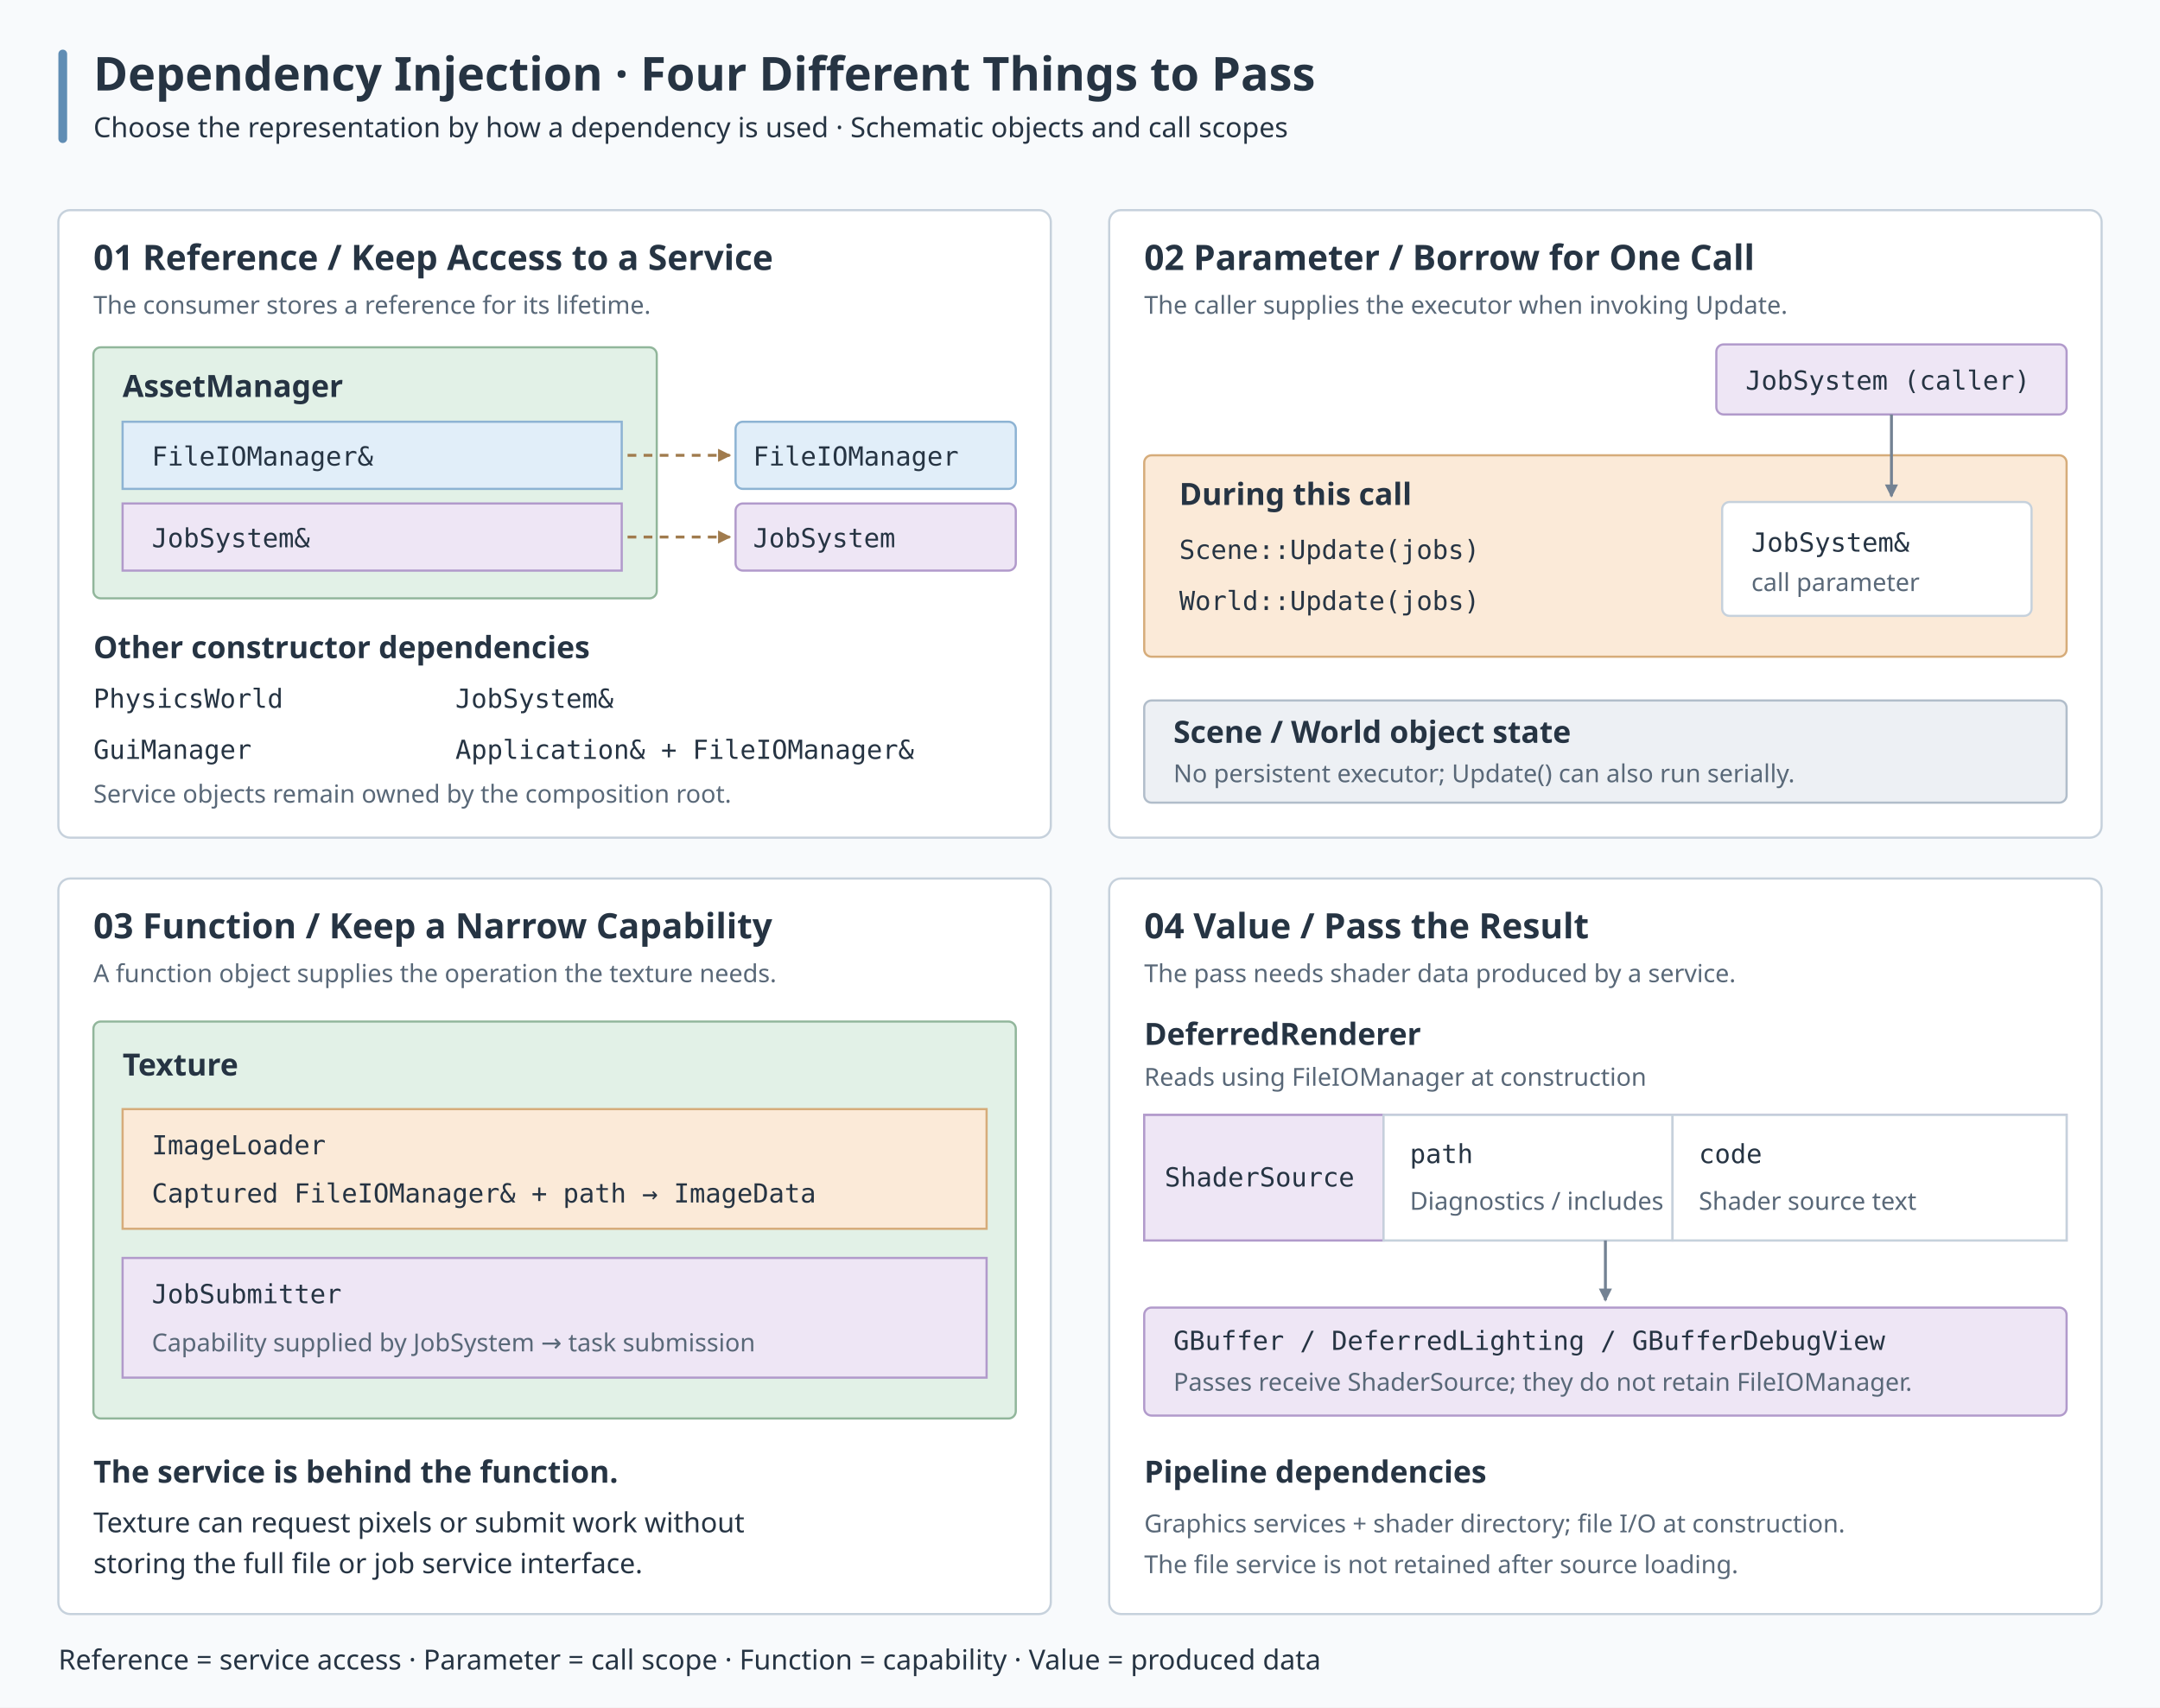
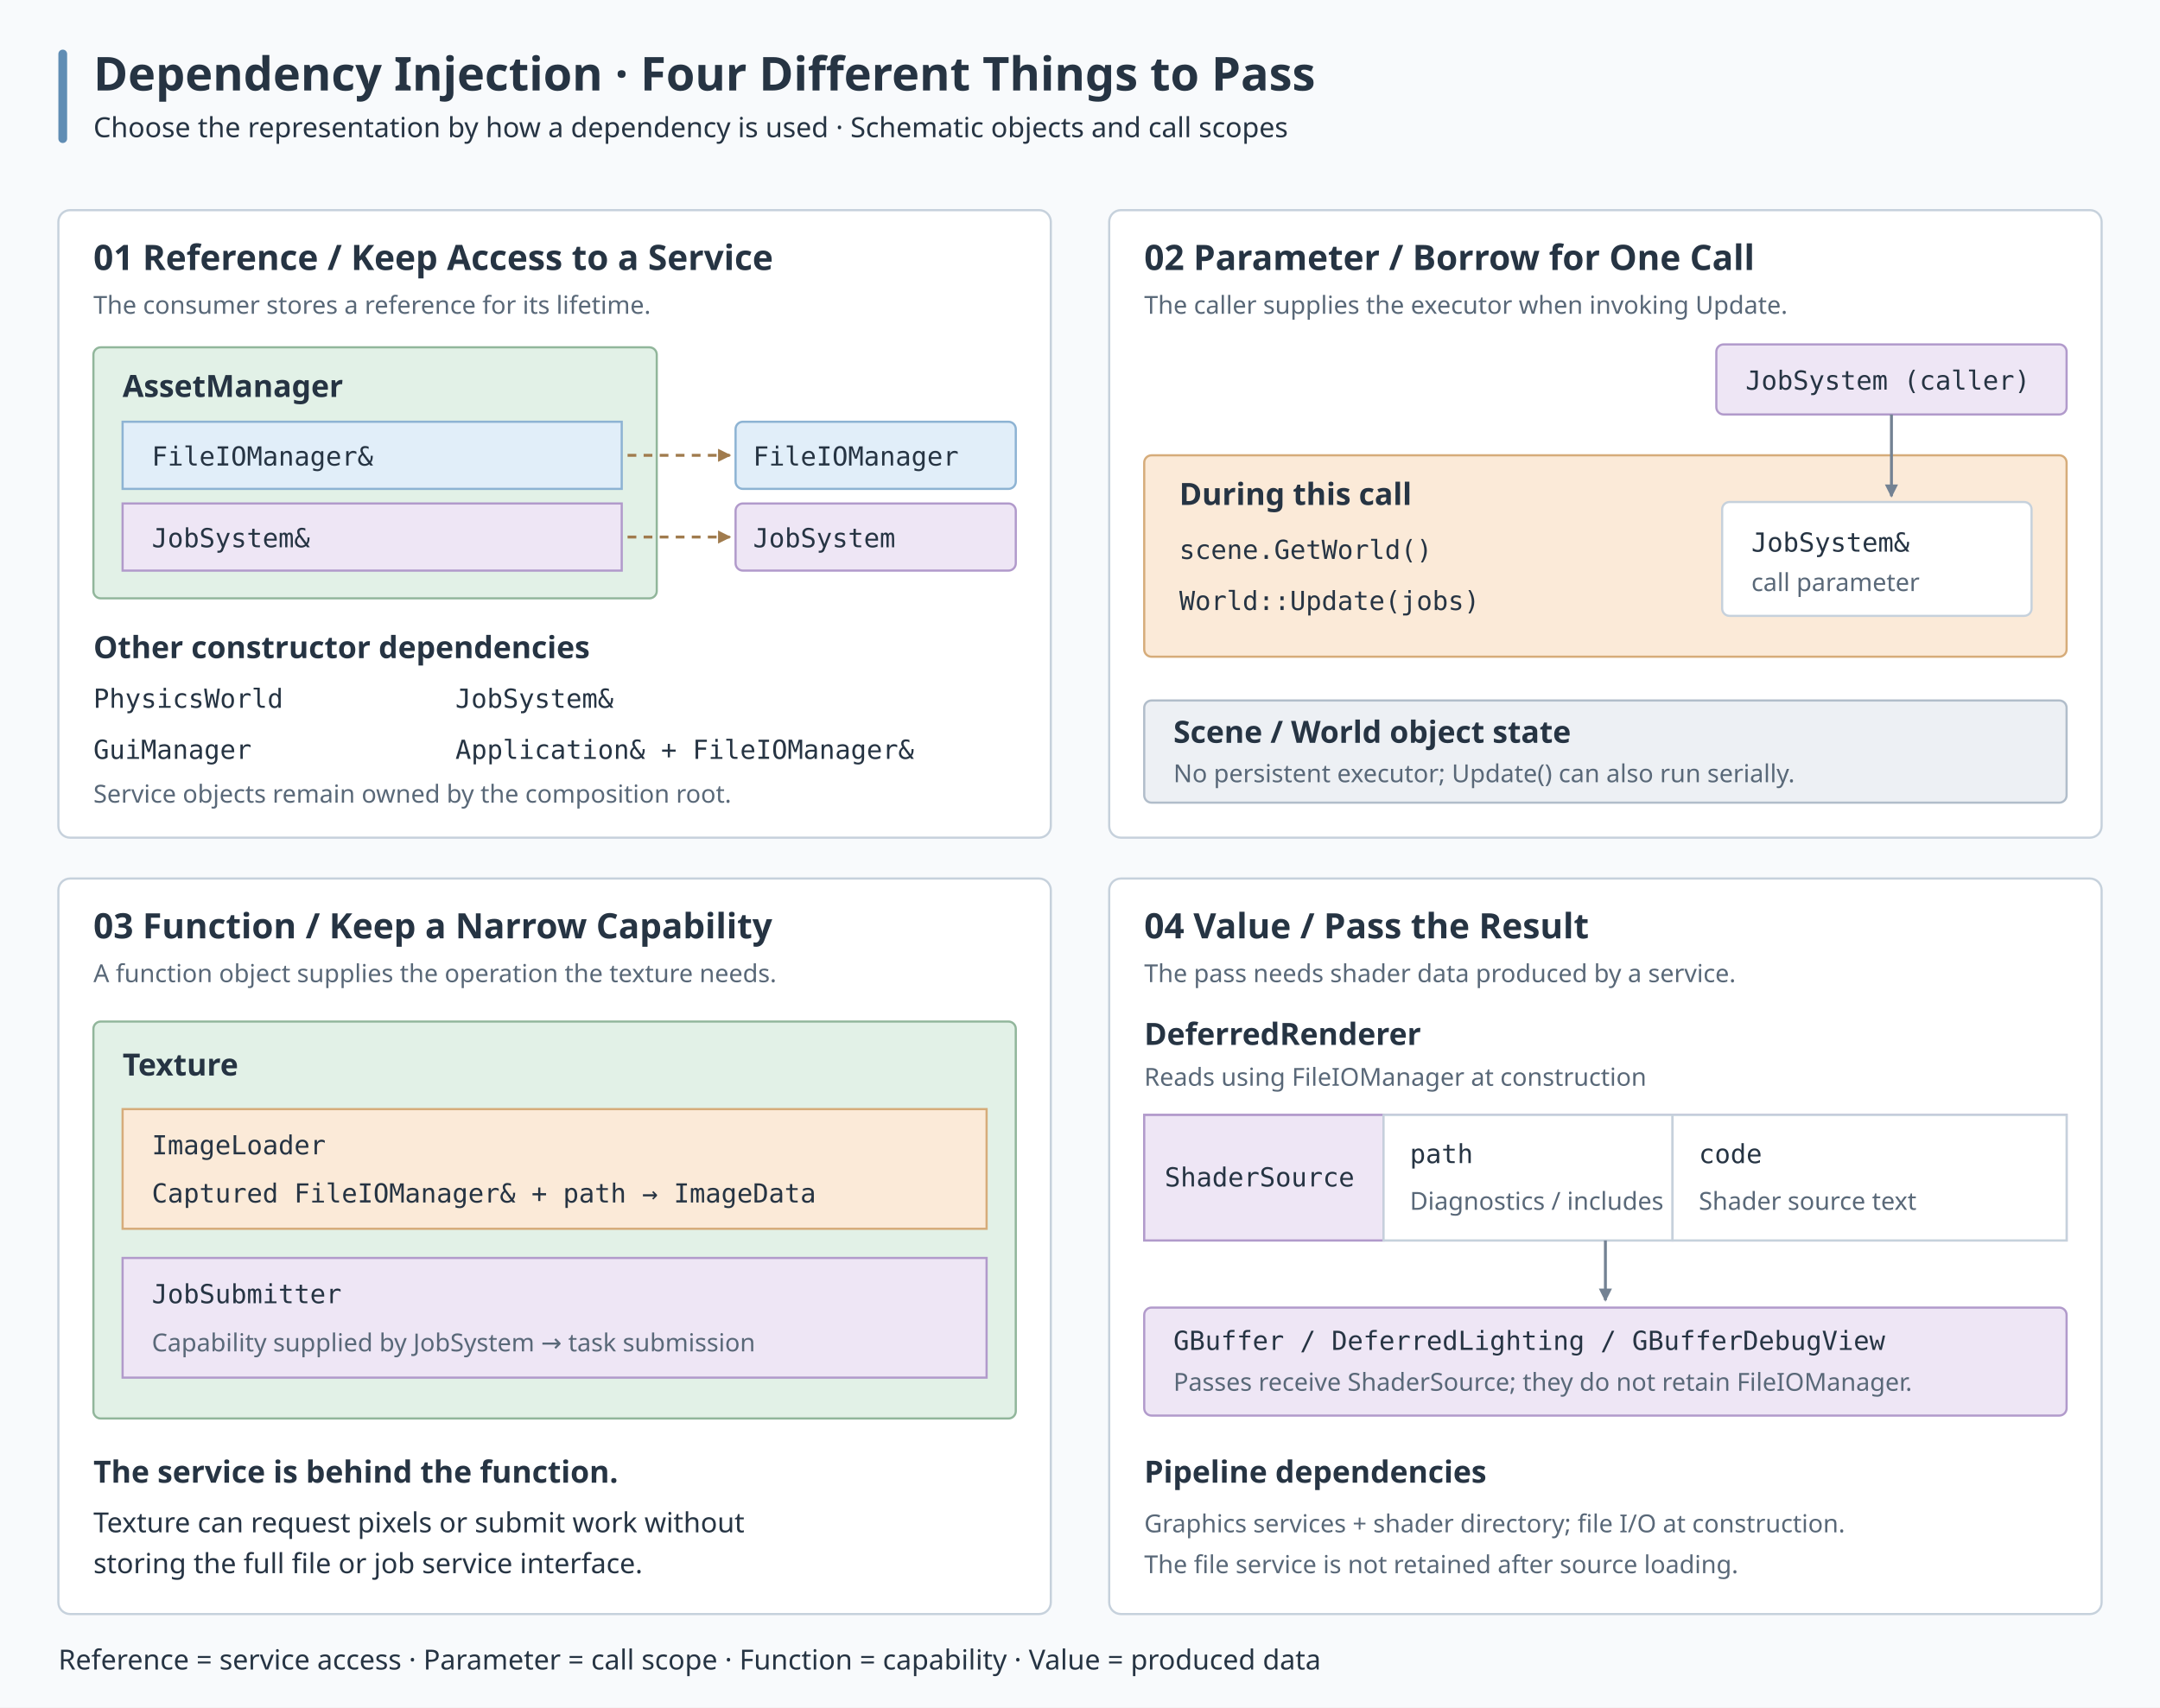
<svg xmlns="http://www.w3.org/2000/svg" width="1480" height="1170" viewBox="0 0 1480 1170" role="img" aria-labelledby="title desc">
  <defs>
    <style>
    text { font-family: 'Segoe UI', 'Microsoft YaHei', sans-serif; fill: #263443; }
    .title { font-size: 32px; font-weight: 700; }
    .section { font-size: 24px; font-weight: 700; }
    .label { font-size: 21px; font-weight: 600; }
    .body { font-size: 19px; }
    .small { font-size: 17px; fill: #596878; }
    .code { font-family: Consolas, monospace; font-size: 18px; }
    .panel { fill: #fff; stroke: #c6d1dc; stroke-width: 1.5; }
    .blue { fill: #e1eef9; stroke: #8db3d3; stroke-width: 1.5; }
    .green { fill: #e2f1e7; stroke: #91b69b; stroke-width: 1.5; }
    .orange { fill: #fbead8; stroke: #d6ac7a; stroke-width: 1.5; }
    .purple { fill: #eee6f5; stroke: #b19acb; stroke-width: 1.5; }
    .gray { fill: #edf0f4; stroke: #b1bdca; stroke-width: 1.5; }
    .arrow { fill: none; stroke: #738293; stroke-width: 2; marker-end: url(#arrow); }
    .ref { fill: none; stroke: #a07b4d; stroke-width: 2; stroke-dasharray: 6 5; marker-end: url(#amber); }
    .line { fill: none; stroke: #b1bdca; stroke-width: 1.5; }
  </style>
    <marker id="arrow" markerWidth="9" markerHeight="9" refX="8" refY="4.5" orient="auto" markerUnits="userSpaceOnUse">
      <path d="M0 0L9 4.5L0 9Z" fill="#738293" />
    </marker>
    <marker id="amber" markerWidth="9" markerHeight="9" refX="8" refY="4.5" orient="auto" markerUnits="userSpaceOnUse">
      <path d="M0 0L9 4.5L0 9Z" fill="#a07b4d" />
    </marker>
  </defs>
  <rect width="1480" height="1170" fill="#f8fafc" />
  <rect x="40" y="34" width="6" height="64" rx="3" fill="#608db4" />
  <text x="64" y="62" class="title" text-anchor="start">Dependency Injection · Four Different Things to Pass</text>
  <text x="64" y="94" class="body" text-anchor="start">Choose the representation by how a dependency is used · Schematic objects and call scopes</text>
  <rect x="40" y="144" width="680" height="430" rx="8" class="panel" />
  <text x="64" y="185" class="section" text-anchor="start">01   Reference / Keep Access to a Service</text>
  <text x="64" y="215" class="small" text-anchor="start">The consumer stores a reference for its lifetime.</text>
  <rect x="64" y="238" width="386" height="172" rx="5" class="green" />
  <text x="84" y="272" class="label" text-anchor="start">AssetManager</text>
  <rect x="84" y="289" width="342" height="46" rx="0" class="blue" />
  <text x="104" y="319" class="code" text-anchor="start">FileIOManager&amp;</text>
  <rect x="84" y="345" width="342" height="46" rx="0" class="purple" />
  <text x="104" y="375" class="code" text-anchor="start">JobSystem&amp;</text>
  <rect x="504" y="289" width="192" height="46" rx="5" class="blue" />
  <text x="516" y="319" class="code" text-anchor="start">FileIOManager</text>
  <rect x="504" y="345" width="192" height="46" rx="5" class="purple" />
  <text x="516" y="375" class="code" text-anchor="start">JobSystem</text>
  <path d="M430 312H500" class="ref" />
  <path d="M430 368H500" class="ref" />
  <text x="64" y="451" class="label" text-anchor="start">Other constructor dependencies</text>
  <text x="64" y="485" class="code" text-anchor="start">PhysicsWorld</text>
  <text x="312" y="485" class="code" text-anchor="start">JobSystem&amp;</text>
  <text x="64" y="520" class="code" text-anchor="start">GuiManager</text>
  <text x="312" y="520" class="code" text-anchor="start">Application&amp; + FileIOManager&amp;</text>
  <text x="64" y="550" class="small" text-anchor="start">Service objects remain owned by the composition root.</text>
  <rect x="760" y="144" width="680" height="430" rx="8" class="panel" />
  <text x="784" y="185" class="section" text-anchor="start">02   Parameter / Borrow for One Call</text>
  <text x="784" y="215" class="small" text-anchor="start">The caller supplies the executor when invoking Update.</text>
  <rect x="1176" y="236" width="240" height="48" rx="5" class="purple" />
  <text x="1196" y="267" class="code" text-anchor="start">JobSystem (caller)</text>
  <rect x="784" y="312" width="632" height="138" rx="5" class="orange" />
  <text x="808" y="346" class="label" text-anchor="start">During this call</text>
-   <text x="808" y="383" class="code" text-anchor="start">Scene::Update(jobs)</text>
+   <text x="808" y="383" class="code" text-anchor="start">scene.GetWorld()</text>
  <text x="808" y="418" class="code" text-anchor="start">World::Update(jobs)</text>
  <rect x="1180" y="344" width="212" height="78" rx="5" class="panel" />
  <text x="1200" y="378" class="code" text-anchor="start">JobSystem&amp;</text>
  <text x="1200" y="405" class="small" text-anchor="start">call parameter</text>
  <path d="M1296 284V340" class="arrow" />
  <rect x="784" y="480" width="632" height="70" rx="5" class="gray" />
  <text x="804" y="509" class="label" text-anchor="start">Scene / World object state</text>
  <text x="804" y="536" class="small" text-anchor="start">No persistent executor; Update() can also run serially.</text>
  <rect x="40" y="602" width="680" height="504" rx="8" class="panel" />
  <text x="64" y="643" class="section" text-anchor="start">03   Function / Keep a Narrow Capability</text>
  <text x="64" y="673" class="small" text-anchor="start">A function object supplies the operation the texture needs.</text>
  <rect x="64" y="700" width="632" height="272" rx="5" class="green" />
  <text x="84" y="737" class="label" text-anchor="start">Texture</text>
  <rect x="84" y="760" width="592" height="82" rx="0" class="orange" />
  <text x="104" y="791" class="code" text-anchor="start">ImageLoader</text>
  <text x="104" y="824" class="code" text-anchor="start">Captured FileIOManager&amp; + path → ImageData</text>
  <rect x="84" y="862" width="592" height="82" rx="0" class="purple" />
  <text x="104" y="893" class="code" text-anchor="start">JobSubmitter</text>
  <text x="104" y="926" class="small" text-anchor="start">Capability supplied by JobSystem → task submission</text>
  <text x="64" y="1016" class="label" text-anchor="start">The service is behind the function.</text>
  <text x="64" y="1050" class="body" text-anchor="start">Texture can request pixels or submit work without</text>
  <text x="64" y="1078" class="body" text-anchor="start">storing the full file or job service interface.</text>
  <rect x="760" y="602" width="680" height="504" rx="8" class="panel" />
  <text x="784" y="643" class="section" text-anchor="start">04   Value / Pass the Result</text>
  <text x="784" y="673" class="small" text-anchor="start">The pass needs shader data produced by a service.</text>
  <text x="784" y="716" class="label" text-anchor="start">DeferredRenderer</text>
  <text x="784" y="744" class="small" text-anchor="start">Reads using FileIOManager at construction</text>
  <rect x="784" y="764" width="632" height="86" rx="0" class="purple" />
  <rect x="784" y="764" width="164" height="86" rx="0" class="purple" />
  <text x="798" y="813" class="code" text-anchor="start">ShaderSource</text>
  <rect x="948" y="764" width="198" height="86" rx="0" class="panel" />
  <text x="966" y="797" class="code" text-anchor="start">path</text>
  <text x="966" y="829" class="small" text-anchor="start">Diagnostics / includes</text>
  <rect x="1146" y="764" width="270" height="86" rx="0" class="panel" />
  <text x="1164" y="797" class="code" text-anchor="start">code</text>
  <text x="1164" y="829" class="small" text-anchor="start">Shader source text</text>
  <path d="M1100 850V891" class="arrow" />
  <rect x="784" y="896" width="632" height="74" rx="5" class="purple" />
  <text x="804" y="925" class="code" text-anchor="start">GBuffer / DeferredLighting / GBufferDebugView</text>
  <text x="804" y="953" class="small" text-anchor="start">Passes receive ShaderSource; they do not retain FileIOManager.</text>
  <text x="784" y="1016" class="label" text-anchor="start">Pipeline dependencies</text>
  <text x="784" y="1050" class="small" text-anchor="start">Graphics services + shader directory; file I/O at construction.</text>
  <text x="784" y="1078" class="small" text-anchor="start">The file service is not retained after source loading.</text>
  <text x="40" y="1144" class="body" text-anchor="start">Reference = service access · Parameter = call scope · Function = capability · Value = produced data</text>
</svg>
